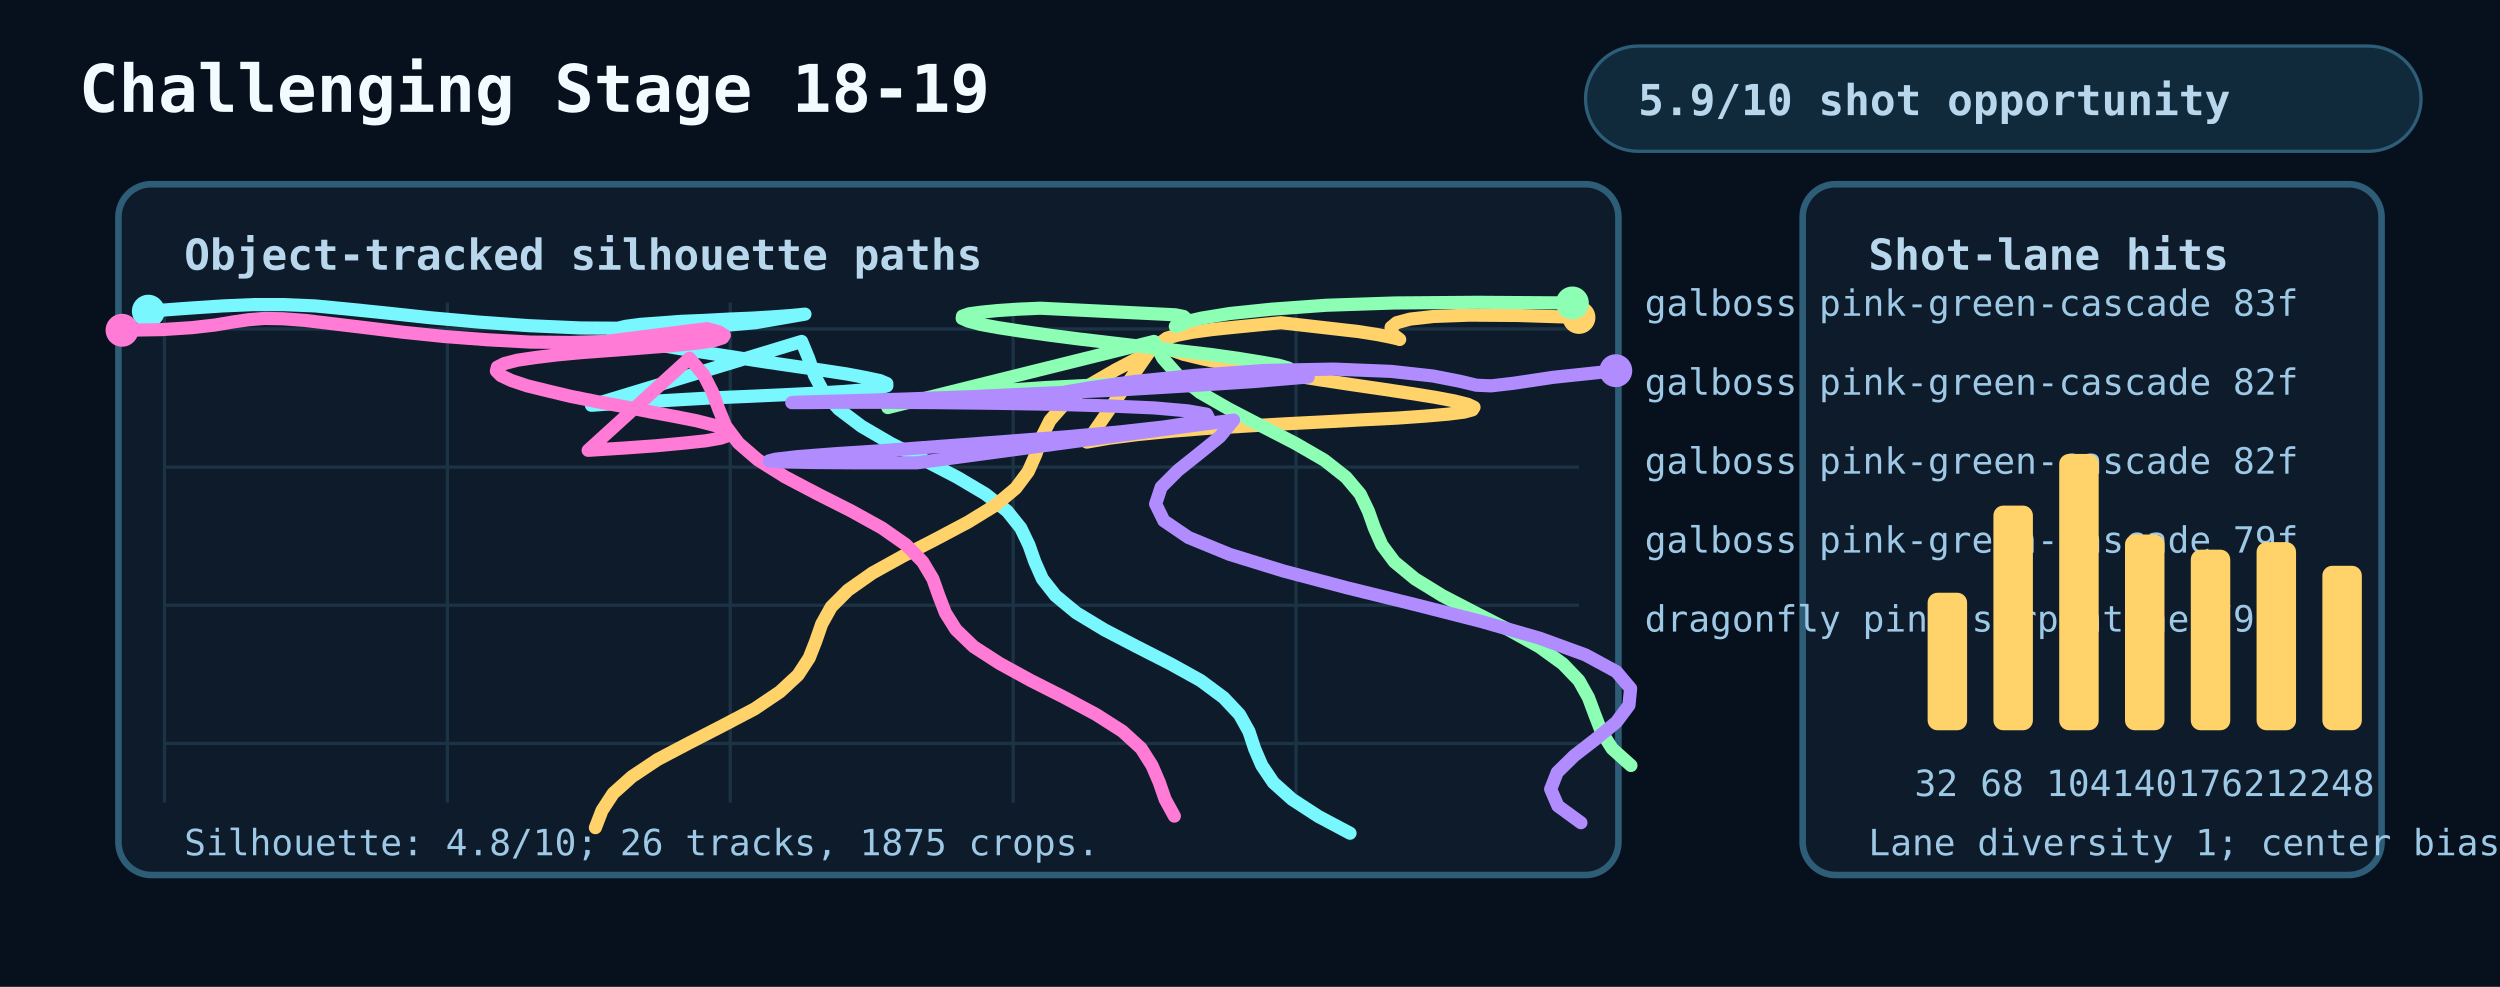
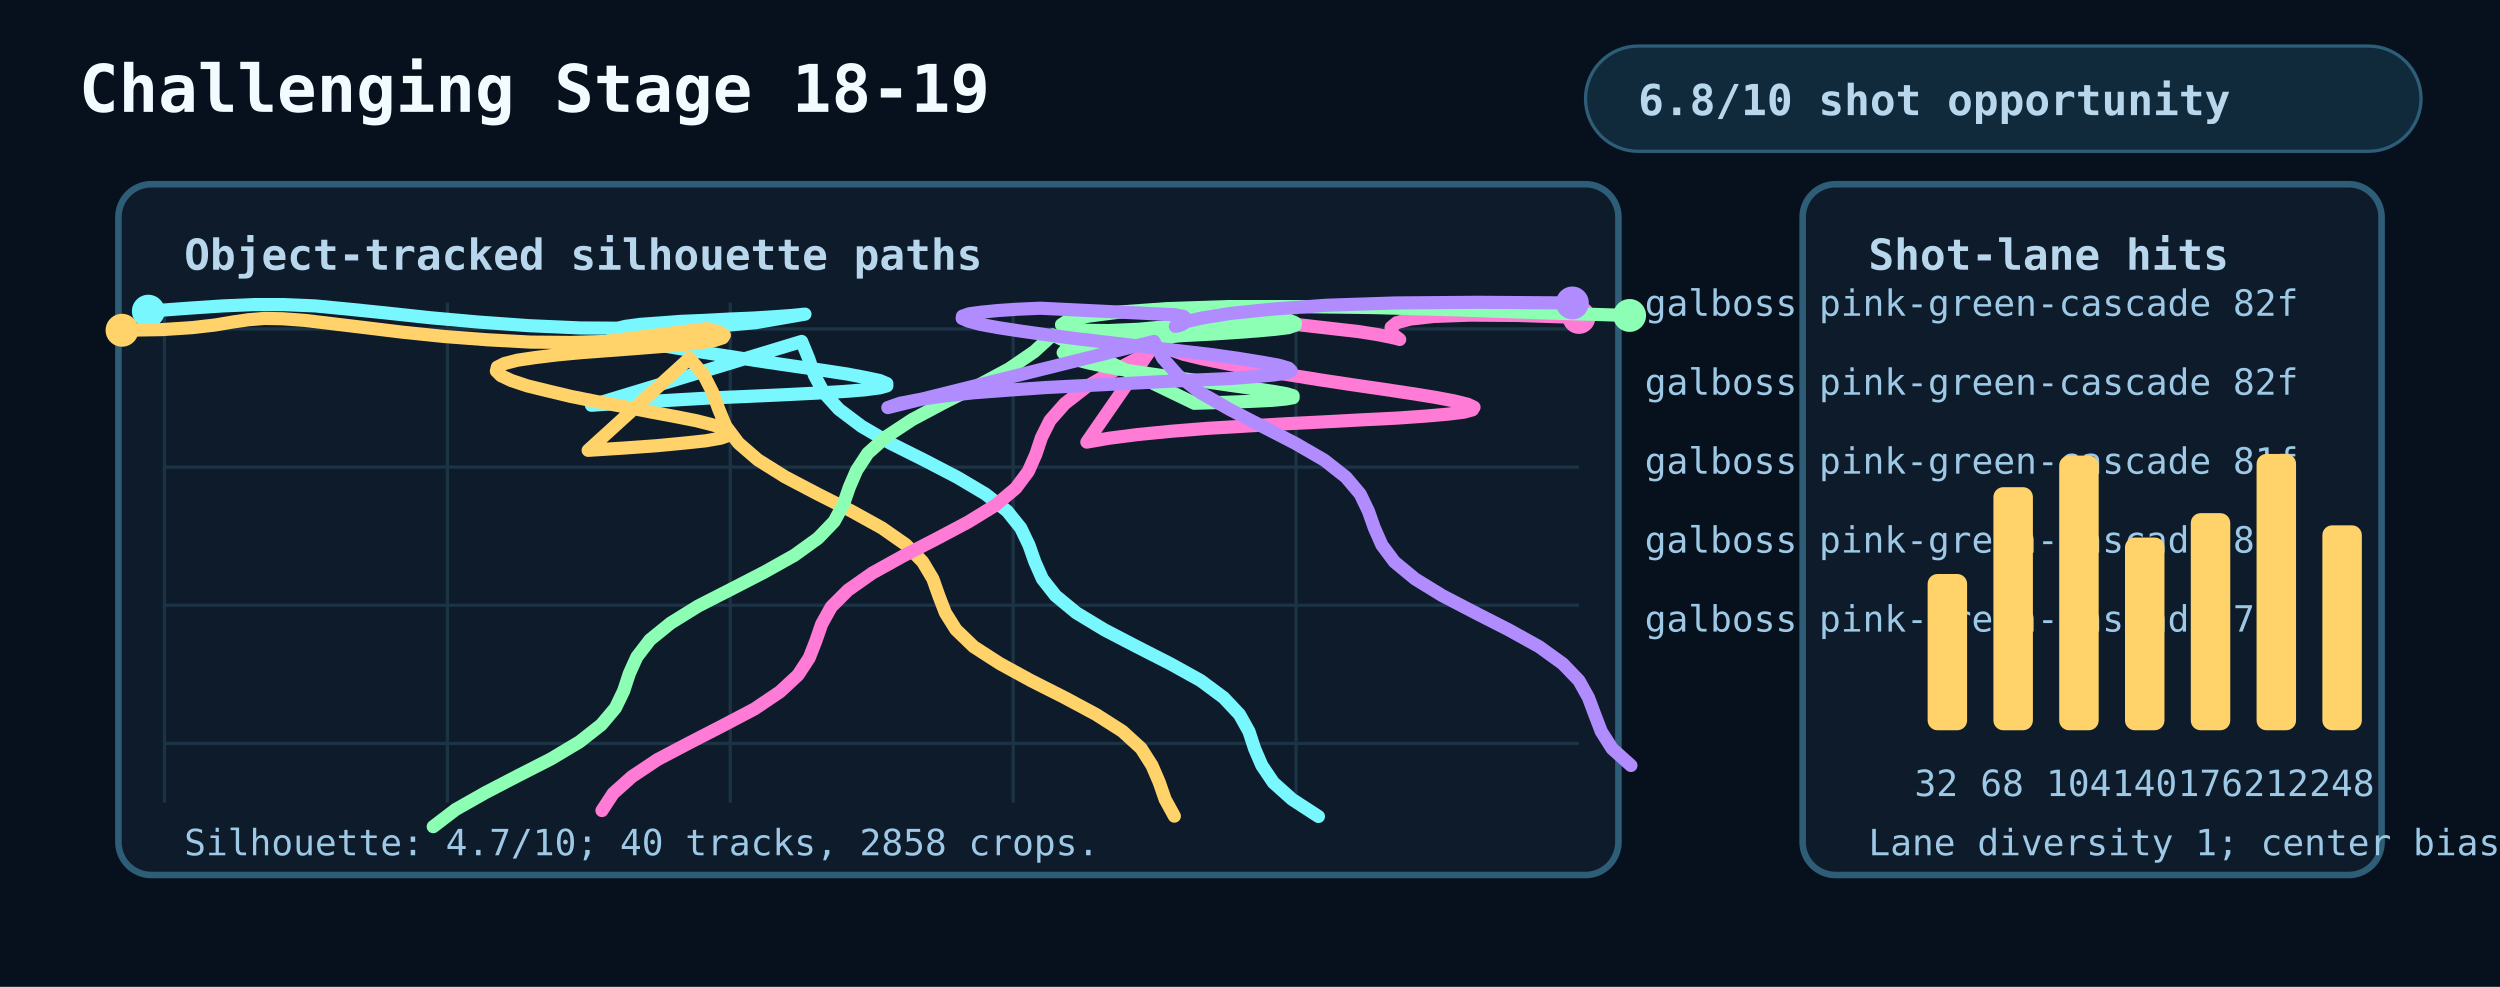
<svg xmlns="http://www.w3.org/2000/svg" width="760" height="300" viewBox="0 0 760 300" role="img" aria-labelledby="title desc">
  <style>
    .bg{fill:#06111d}.panel{fill:#0d1b2a;stroke:#2e5d78;stroke-width:2}.grid{stroke:#1b3344;stroke-width:1}.text{fill:#f2fbff;font:700 20px ui-monospace,Menlo,monospace}.small{fill:#b8d7ec;font:700 13px ui-monospace,Menlo,monospace}.tiny{fill:#9ec9e6;font:11px ui-monospace,Menlo,monospace}.pill{fill:#102a3b;stroke:#2e5d78}
  </style>
  <rect class="bg" x="0" y="0" width="760" height="300" />
  <text class="text" x="24" y="34">Challenging Stage 18-19</text>
  <rect class="pill" x="482" y="14" width="254" height="32" rx="16" />
-   <text class="small" x="498" y="35">5.9/10 shot opportunity</text>
+   <text class="small" x="498" y="35">6.8/10 shot opportunity</text>
  <rect class="panel" x="36" y="56" width="456" height="210" rx="10" />
  <rect class="panel" x="548" y="56" width="176" height="210" rx="10" />
  <text class="small" x="56" y="82">Object-tracked silhouette paths</text>
  <text class="small" x="568" y="82">Shot-lane hits</text>
  <line class="grid" x1="50" y1="92" x2="50" y2="244" />
  <line class="grid" x1="136" y1="92" x2="136" y2="244" />
  <line class="grid" x1="222" y1="92" x2="222" y2="244" />
  <line class="grid" x1="308" y1="92" x2="308" y2="244" />
  <line class="grid" x1="394" y1="92" x2="394" y2="244" />
  <line class="grid" x1="50" y1="100" x2="480" y2="100" />
  <line class="grid" x1="50" y1="142" x2="480" y2="142" />
  <line class="grid" x1="50" y1="184" x2="480" y2="184" />
  <line class="grid" x1="50" y1="226" x2="480" y2="226" />
-   <polyline points="45.1,94.6 57.2,93.7 67.7,93 77,92.6 86.2,92.6 95.8,93 106.2,94 117.9,95.2 130.9,96.6 145.4,97.9 160.7,99 176.5,99.7 192.1,99.8 206.6,99.6 219.4,99 229.7,98.1 244.7,95.5 240.7,95.9 235.2,96.3 228.8,96.7 221.7,97 214.2,97.4 206.9,97.7 200.3,98.2 194.7,98.6 190.2,99.2 187.3,99.9 186.2,100.7 186.8,101.6 189.4,102.6 193.7,103.7 199.6,104.8 206.8,106 215.1,107.3 224,108.7 233.1,110.1 242,111.4 250.3,112.6 257.5,113.7 263.3,114.8 267.5,115.7 269.6,116.6 269.6,117.3 267.5,117.9 263,118.5 256.7,119 248.4,119.5 238.4,120 227.4,120.5 215.6,121 203.4,121.7 191.3,122.4 179.8,123.2 243.7,103.8 245.8,108.9 247.6,114.1 250.4,119.3 255,124.4 261.9,129.6 270.8,134.8 281,139.9 291,145.1 299.6,150.2 306.2,155.4 310.3,160.5 312.8,165.7 314.6,170.8 316.9,176 320.9,181.1 327.2,186.3 335.8,191.5 345.6,196.6 355.8,201.8 365,206.9 372,212.1 376.8,217.2 379.7,222.4 381.4,227.6 383.6,232.7 387.1,237.9 392.8,243 400.8,248.2 410.4,253.3" fill="none" stroke="#78f7ff" stroke-width="4" stroke-linecap="round" stroke-linejoin="round" />
+   <polyline points="45.1,94.6 57.2,93.7 67.7,93 77,92.6 86.2,92.6 95.8,93 106.2,94 117.9,95.2 130.9,96.6 145.4,97.9 160.7,99 176.5,99.7 192.1,99.8 206.6,99.6 219.4,99 229.7,98.1 244.7,95.5 240.7,95.9 235.2,96.3 228.8,96.7 221.7,97 214.2,97.4 206.9,97.7 200.3,98.2 194.7,98.6 190.2,99.2 187.3,99.9 186.2,100.7 186.8,101.6 189.4,102.6 193.7,103.7 199.6,104.8 206.8,106 215.1,107.3 224,108.7 233.1,110.1 242,111.4 250.3,112.6 257.5,113.7 263.3,114.8 267.5,115.7 269.6,116.6 269.6,117.3 267.5,117.9 263,118.5 256.7,119 248.4,119.5 238.4,120 227.4,120.5 215.6,121 203.4,121.7 191.3,122.4 179.8,123.2 243.7,103.8 245.8,108.9 247.6,114.1 250.4,119.3 255,124.4 261.9,129.6 270.8,134.8 281,139.9 291,145.1 299.6,150.2 306.2,155.4 310.3,160.5 312.8,165.7 314.6,170.8 316.9,176 320.9,181.1 327.2,186.3 335.8,191.5 345.6,196.6 355.8,201.8 365,206.9 372,212.1 376.8,217.2 379.7,222.4 381.4,227.6 383.6,232.7 387.1,237.9 392.8,243 400.8,248.2" fill="none" stroke="#78f7ff" stroke-width="4" stroke-linecap="round" stroke-linejoin="round" />
  <circle cx="45.1" cy="94.6" r="5" fill="#78f7ff" />
-   <text class="tiny" x="500" y="96" fill="#78f7ff">galboss pink-green-cascade 83f</text>
-   <polyline points="480,96.5 461.4,95.9 446.8,95.8 435.9,96.2 428.7,97 424.6,98.1 422.9,99.5 422.9,100.8 423.9,102 425,102.8 425.5,103.2 424.9,103 422.7,102.5 418.7,101.7 413,100.8 406,100 389.4,98.1 382.2,98.8 375.1,99.5 368.4,100.2 362.5,101 357.9,101.9 354.7,102.8 353.2,103.9 353.5,105.1 355.8,106.3 359.8,107.7 365.6,109.1 373,110.6 381.4,112.2 390.9,113.8 400.8,115.4 410.7,116.9 420.3,118.3 428.9,119.6 436.4,120.8 442.2,121.9 446.2,122.9 448.1,123.8 447.6,124.6 445,125.3 440.2,125.9 433.3,126.5 424.7,127.1 414.6,127.6 403.4,128.2 391.4,128.8 379.3,129.5 367.3,130.2 356.1,131.1 345.9,132.1 337.3,133.2 330.4,134.4 349.2,107.2 339.2,112.4 330.4,117.5 323.7,122.7 319.2,127.8 316.6,133 314.9,138.1 312.6,143.3 308.8,148.4 302.6,153.6 294.3,158.7 284.5,163.9 274.4,169.1 265.2,174.2 257.8,179.4 252.7,184.5 249.8,189.7 248,194.9 246,200 242.6,205.2 237.1,210.3 229.4,215.5 219.7,220.6 209.6,225.8 199.9,230.9 192.1,236.1 186.4,241.2 183,246.4 181,251.6" fill="none" stroke="#ffd36a" stroke-width="4" stroke-linecap="round" stroke-linejoin="round" />
-   <circle cx="480" cy="96.5" r="5" fill="#ffd36a" />
+   <text class="tiny" x="500" y="96" fill="#78f7ff">galboss pink-green-cascade 82f</text>
+   <polyline points="37.1,100.4 49.2,100.2 58.4,99.6 65.4,98.8 70.7,97.9 75.5,97.2 80.4,96.8 85.9,96.9 92.7,97.4 101,98.4 111,99.6 122.5,101 135.1,102.3 148.3,103.3 161.3,104 173.6,104.1 184.2,103.8 214.9,99.9 218.6,100.9 220.2,101.9 219.7,102.7 217.2,103.5 212.9,104.2 207.3,104.8 200.3,105.4 192.7,106 184.7,106.6 176.7,107.2 169.2,107.9 162.7,108.7 157.3,109.5 153.4,110.5 151.2,111.6 150.9,112.8 152.3,114.2 155.5,115.7 160.3,117.3 166.4,118.8 173.5,120.5 181.5,122.1 189.6,123.6 197.6,125.2 205.1,126.6 211.7,127.9 216.8,129.2 220.5,130.3 222,131.4 221.7,132.3 219.1,133.2 214.6,134 208,134.7 199.6,135.5 189.8,136.2 178.8,136.9 209.6,108.9 214,114.1 216.6,119.2 218.5,124.4 220.6,129.5 224.5,134.7 230.4,139.8 238.7,145 248.6,150.2 258.7,155.3 268.1,160.5 275.4,165.6 280.5,170.8 283.6,176 285.4,181.1 287.4,186.3 290.6,191.4 296,196.6 303.9,201.7 313.4,206.9 323.5,212 333.2,217.2 341.2,222.3 346.9,227.5 350.2,232.7 352.4,237.8 354.2,243 357,248.1" fill="none" stroke="#ffd36a" stroke-width="4" stroke-linecap="round" stroke-linejoin="round" />
+   <circle cx="37.1" cy="100.4" r="5" fill="#ffd36a" />
  <text class="tiny" x="500" y="120" fill="#ffd36a">galboss pink-green-cascade 82f</text>
-   <polyline points="37.1,100.4 49.2,100.2 58.4,99.6 65.4,98.8 70.7,97.9 75.5,97.2 80.4,96.8 85.9,96.9 92.7,97.4 101,98.4 111,99.6 122.5,101 135.1,102.3 148.3,103.3 161.3,104 173.6,104.1 184.2,103.8 214.9,99.9 218.6,100.9 220.2,101.9 219.7,102.7 217.2,103.5 212.9,104.2 207.3,104.8 200.3,105.4 192.7,106 184.7,106.6 176.7,107.2 169.2,107.9 162.7,108.7 157.3,109.5 153.4,110.5 151.2,111.6 150.9,112.8 152.3,114.2 155.5,115.7 160.3,117.3 166.4,118.8 173.5,120.5 181.5,122.1 189.6,123.6 197.6,125.2 205.1,126.6 211.7,127.9 216.8,129.2 220.5,130.3 222,131.4 221.7,132.3 219.1,133.2 214.6,134 208,134.7 199.6,135.5 189.8,136.2 178.8,136.9 209.6,108.9 214,114.1 216.6,119.2 218.5,124.4 220.6,129.5 224.5,134.7 230.4,139.8 238.7,145 248.6,150.2 258.7,155.3 268.1,160.5 275.4,165.6 280.5,170.8 283.6,176 285.4,181.1 287.4,186.3 290.6,191.4 296,196.6 303.9,201.7 313.4,206.9 323.5,212 333.2,217.2 341.2,222.3 346.9,227.5 350.2,232.7 352.4,237.8 354.2,243 357,248.1" fill="none" stroke="#ff7bd5" stroke-width="4" stroke-linecap="round" stroke-linejoin="round" />
-   <circle cx="37.1" cy="100.4" r="5" fill="#ff7bd5" />
-   <text class="tiny" x="500" y="144" fill="#ff7bd5">galboss pink-green-cascade 82f</text>
-   <polyline points="478,92.1 449.3,91.9 424.1,92.1 403.2,92.8 386.5,94 373.9,95.3 365.3,96.7 360.1,97.9 357.6,98.8 357.3,99.2 358.1,99.1 359.4,98.6 360.5,97.9 360.7,97 359.8,96.2 357.3,95.7 316.3,93.7 309.4,94 303.4,94.4 298.3,94.9 294.6,95.4 292.6,96.1 292.5,96.8 294.3,97.6 298,98.6 303.4,99.6 310.6,100.7 319.1,101.9 328.4,103.1 338.6,104.3 348.8,105.5 359,106.7 368.4,107.8 376.8,109 383.6,110.1 388.6,111 391.7,111.9 392.5,112.7 391.1,113.4 387.2,114 381.4,114.5 373.7,115.1 364.2,115.5 353.6,116 342.1,116.6 330,117.2 318.1,117.8 306.6,118.6 296,119.4 286.8,120.4 279.3,121.5 273.6,122.6 269.9,123.9 350.8,103.8 353.5,108.9 358.1,114.1 364.8,119.3 373.7,124.4 383.7,129.6 393.8,134.8 402.6,139.9 409.2,145.1 413.5,150.2 416,155.4 417.8,160.5 420.1,165.7 423.9,170.8 430.2,176 438.5,181.1 448.5,186.3 458.7,191.5 467.9,196.6 475.1,201.8 480,206.9 482.9,212.1 484.8,217.2 486.8,222.4 490.1,227.6 495.8,232.7" fill="none" stroke="#8cffb4" stroke-width="4" stroke-linecap="round" stroke-linejoin="round" />
-   <circle cx="478" cy="92.1" r="5" fill="#8cffb4" />
-   <text class="tiny" x="500" y="168" fill="#8cffb4">galboss pink-green-cascade 79f</text>
-   <polyline points="491.2,112.7 472.2,114.7 460.2,116.5 453.3,117.3 448.8,117.1 443.8,115.9 435.6,114.3 422.9,112.9 405.4,112.2 384.8,112.6 363.4,114.1 344.6,116 330.6,118 323.7,119.2 324,119.4 330.9,118.6 341.9,117 397.7,114.6 381.1,116 361.1,117.3 339.2,118.6 316.6,119.6 294.9,120.6 275.4,121.3 259.5,121.8 248,122.1 241.7,122.3 240.7,122.4 245.3,122.4 254.7,122.3 268.1,122.3 284.3,122.4 302.2,122.6 320.1,122.9 336.9,123.4 350.8,124 361.1,124.9 366.8,125.9 367.4,127.1 363,128.4 353.8,129.8 340.4,131.3 324,132.8 305.7,134.2 287.1,135.6 269.5,136.9 254.3,137.9 242.6,138.8 235.7,139.6 233.8,140.1 237.7,140.4 246.7,140.6 260.7,140.7 278.7,140.7 375,127.7 370.8,132.8 364.5,137.9 358.1,143 353,148.1 351.3,153.2 353.8,158.3 361.3,163.4 373.7,168.5 390.2,173.6 409.5,178.7 430.2,183.8 450.2,188.9 468,194 482,199.1 491.4,204.2 495.7,209.3 495.2,214.4 491.4,219.5 485.2,224.6 478.6,229.7 473.4,234.8 471.4,239.9 473.6,245 480.6,250.1" fill="none" stroke="#b08cff" stroke-width="4" stroke-linecap="round" stroke-linejoin="round" />
-   <circle cx="491.2" cy="112.7" r="5" fill="#b08cff" />
-   <text class="tiny" x="500" y="192" fill="#b08cff">dragonfly pink-serpentine 79f</text>
-   <rect x="586" y="180.2" width="12" height="41.8" rx="3" fill="#ffd36a" />
+   <polyline points="480,96.5 461.4,95.9 446.8,95.8 435.9,96.2 428.7,97 424.6,98.1 422.9,99.5 422.9,100.8 423.9,102 425,102.8 425.5,103.2 424.9,103 422.7,102.5 418.7,101.7 413,100.8 406,100 389.4,98.1 382.2,98.8 375.1,99.5 368.4,100.2 362.5,101 357.9,101.9 354.7,102.8 353.2,103.9 353.5,105.1 355.8,106.3 359.8,107.7 365.6,109.1 373,110.6 381.4,112.2 390.9,113.8 400.8,115.4 410.7,116.9 420.3,118.3 428.9,119.6 436.4,120.8 442.2,121.9 446.2,122.9 448.1,123.8 447.6,124.6 445,125.3 440.2,125.9 433.3,126.5 424.7,127.1 414.6,127.6 403.4,128.2 391.4,128.8 379.3,129.5 367.3,130.2 356.1,131.1 345.9,132.1 337.3,133.2 330.4,134.4 349.2,107.2 339.2,112.4 330.4,117.5 323.7,122.7 319.2,127.8 316.6,133 314.9,138.1 312.6,143.3 308.8,148.4 302.6,153.6 294.3,158.7 284.5,163.9 274.4,169.1 265.2,174.2 257.8,179.4 252.7,184.5 249.8,189.7 248,194.9 246,200 242.6,205.2 237.1,210.3 229.4,215.5 219.7,220.6 209.6,225.8 199.9,230.9 192.1,236.1 186.4,241.2 183,246.4" fill="none" stroke="#ff7bd5" stroke-width="4" stroke-linecap="round" stroke-linejoin="round" />
+   <circle cx="480" cy="96.5" r="5" fill="#ff7bd5" />
+   <text class="tiny" x="500" y="144" fill="#ff7bd5">galboss pink-green-cascade 81f</text>
+   <polyline points="495.4,95.9 469.1,95.1 442.8,94.2 417.6,93.5 394.2,93.2 373.1,93.2 355.1,93.8 341,94.8 330.9,96.1 324.7,97.4 322.7,98.7 324.6,99.8 329.3,100.4 336.9,100.5 346.1,100.1 387.9,96.3 391.8,97.3 393.8,98.2 393.7,98.9 391.7,99.6 387.7,100.1 382.2,100.6 375.4,101.1 367.7,101.6 359.8,102 351.6,102.6 343.9,103.1 337,103.7 331.2,104.5 326.9,105.3 324.1,106.2 323.2,107.2 324.1,108.2 326.9,109.3 331.2,110.4 336.9,111.6 343.8,112.8 351.5,113.9 359.6,115.1 367.6,116.2 375.1,117.3 381.7,118.2 387.2,119 391.1,119.7 393.1,120.3 393.1,120.9 390.9,121.3 386.8,121.7 380.6,122 372.7,122.3 363.1,122.6 320,101.8 314.4,106.9 306.8,112.1 297.3,117.2 287,122.4 277.4,127.5 269.5,132.7 263.8,137.8 260.4,143 258.2,148.1 256.4,153.3 253.6,158.5 248.7,163.6 241.5,168.8 232.4,173.9 222.3,179.1 212.3,184.2 203.9,189.4 197.6,194.5 193.6,199.7 191.3,204.8 189.6,210 187.1,215.2 182.8,220.3 176.2,225.5 167.5,230.7 157.5,235.8 147.5,241 138.5,246.1 131.7,251.3" fill="none" stroke="#8cffb4" stroke-width="4" stroke-linecap="round" stroke-linejoin="round" />
+   <circle cx="495.4" cy="95.9" r="5" fill="#8cffb4" />
+   <text class="tiny" x="500" y="168" fill="#8cffb4">galboss pink-green-cascade 81f</text>
+   <polyline points="478,92.1 449.3,91.9 424.1,92.1 403.2,92.8 386.5,94 373.9,95.3 365.3,96.7 360.1,97.9 357.6,98.8 357.3,99.2 358.1,99.1 359.4,98.6 360.5,97.9 360.7,97 359.8,96.2 357.3,95.7 316.3,93.7 309.4,94 303.4,94.4 298.3,94.9 294.6,95.4 292.6,96.1 292.5,96.8 294.3,97.6 298,98.6 303.4,99.6 310.6,100.7 319.1,101.9 328.4,103.1 338.6,104.3 348.8,105.5 359,106.7 368.4,107.8 376.8,109 383.6,110.1 388.6,111 391.7,111.9 392.5,112.7 391.1,113.4 387.2,114 381.4,114.5 373.7,115.1 364.2,115.5 353.6,116 342.1,116.6 330,117.2 318.1,117.8 306.6,118.6 296,119.4 286.8,120.4 279.3,121.5 273.6,122.6 269.9,123.9 350.8,103.8 353.5,108.9 358.1,114.1 364.8,119.3 373.7,124.4 383.7,129.6 393.8,134.8 402.6,139.9 409.2,145.1 413.5,150.2 416,155.4 417.8,160.5 420.1,165.7 423.9,170.8 430.2,176 438.5,181.1 448.5,186.3 458.7,191.5 467.9,196.6 475.1,201.8 480,206.9 482.9,212.1 484.8,217.2 486.8,222.4 490.1,227.6 495.8,232.7" fill="none" stroke="#b08cff" stroke-width="4" stroke-linecap="round" stroke-linejoin="round" />
+   <circle cx="478" cy="92.1" r="5" fill="#b08cff" />
+   <text class="tiny" x="500" y="192" fill="#b08cff">galboss pink-green-cascade 79f</text>
+   <rect x="586" y="174.5" width="12" height="47.5" rx="3" fill="#ffd36a" />
  <text class="tiny" x="582" y="242">32</text>
-   <rect x="606" y="153.7" width="12" height="68.3" rx="3" fill="#ffd36a" />
+   <rect x="606" y="148.1" width="12" height="73.9" rx="3" fill="#ffd36a" />
  <text class="tiny" x="602" y="242">68</text>
-   <rect x="626" y="138" width="12" height="84" rx="3" fill="#ffd36a" />
+   <rect x="626" y="138.5" width="12" height="83.5" rx="3" fill="#ffd36a" />
  <text class="tiny" x="622" y="242">104</text>
-   <rect x="646" y="162.5" width="12" height="59.5" rx="3" fill="#ffd36a" />
+   <rect x="646" y="163.4" width="12" height="58.6" rx="3" fill="#ffd36a" />
  <text class="tiny" x="642" y="242">140</text>
-   <rect x="666" y="167.1" width="12" height="54.9" rx="3" fill="#ffd36a" />
+   <rect x="666" y="156" width="12" height="66" rx="3" fill="#ffd36a" />
  <text class="tiny" x="662" y="242">176</text>
-   <rect x="686" y="164.8" width="12" height="57.2" rx="3" fill="#ffd36a" />
+   <rect x="686" y="138" width="12" height="84" rx="3" fill="#ffd36a" />
  <text class="tiny" x="682" y="242">212</text>
-   <rect x="706" y="172" width="12" height="50" rx="3" fill="#ffd36a" />
+   <rect x="706" y="159.7" width="12" height="62.3" rx="3" fill="#ffd36a" />
  <text class="tiny" x="702" y="242">248</text>
-   <text class="tiny" x="56" y="260">Silhouette: 4.8/10; 26 tracks, 1875 crops.</text>
-   <text class="tiny" x="568" y="260">Lane diversity 1; center bias 0.143.</text>
+   <text class="tiny" x="56" y="260">Silhouette: 4.7/10; 40 tracks, 2858 crops.</text>
+   <text class="tiny" x="568" y="260">Lane diversity 1; center bias 0.123.</text>
</svg>
